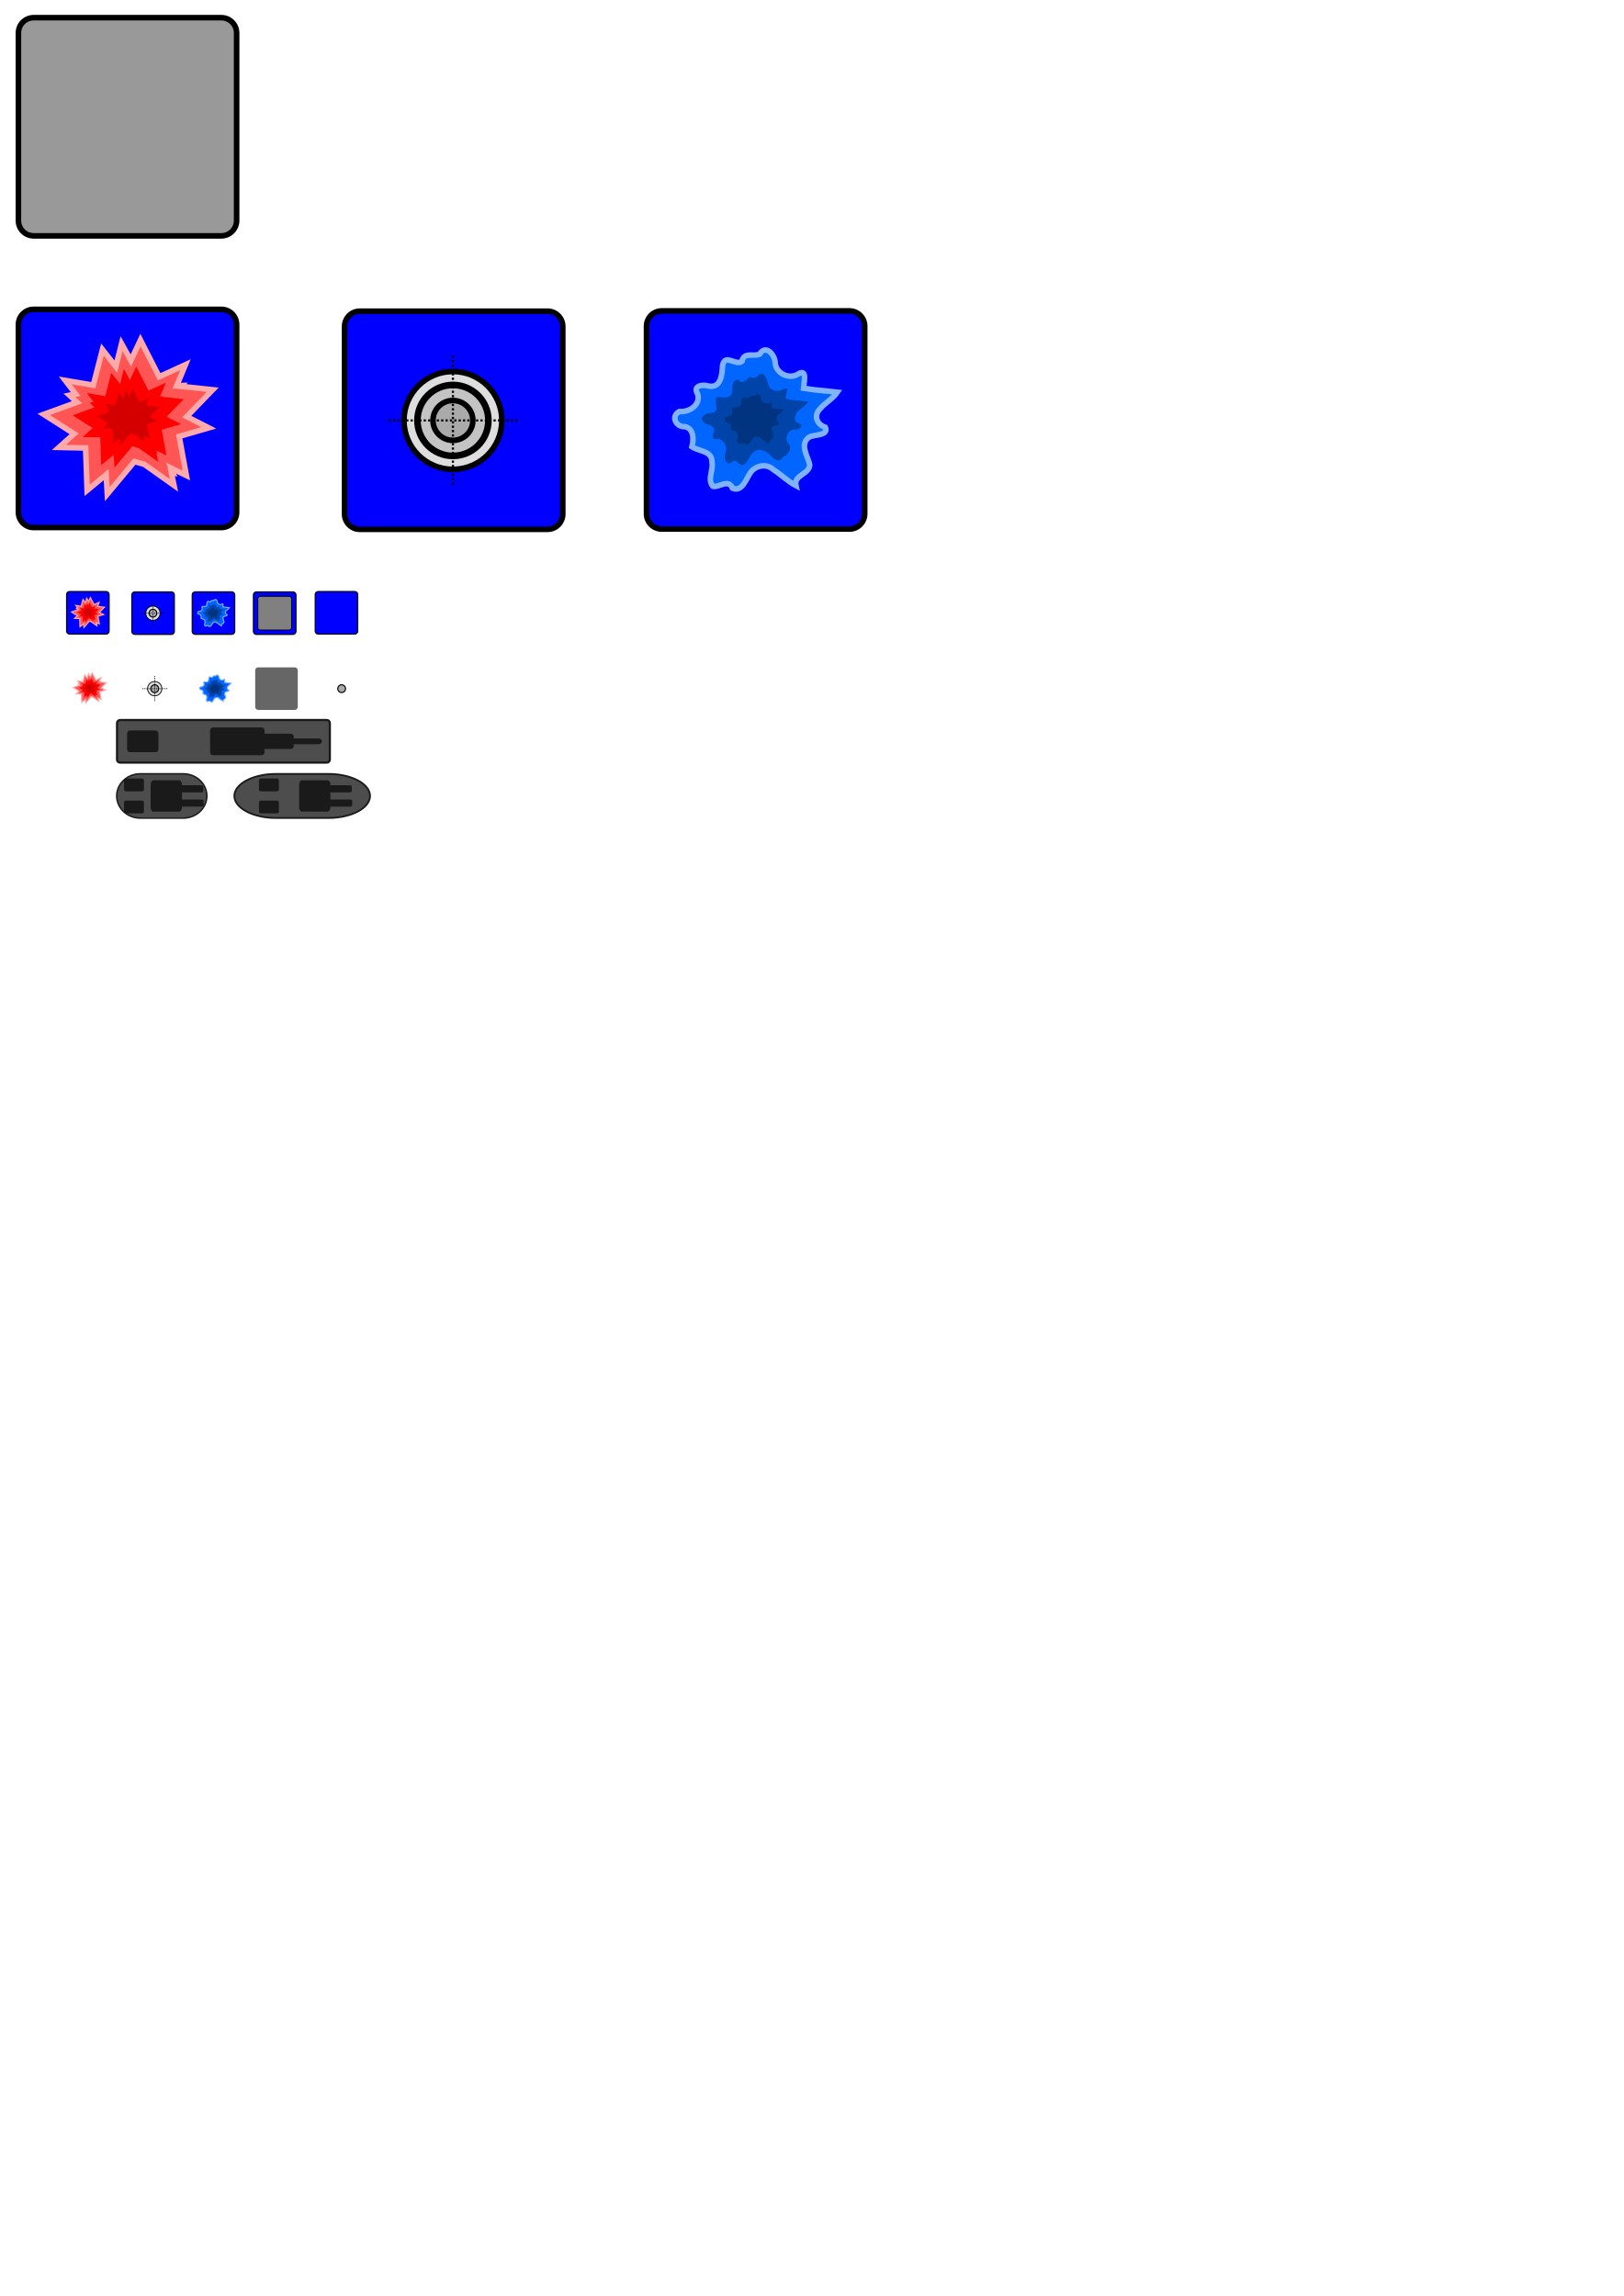
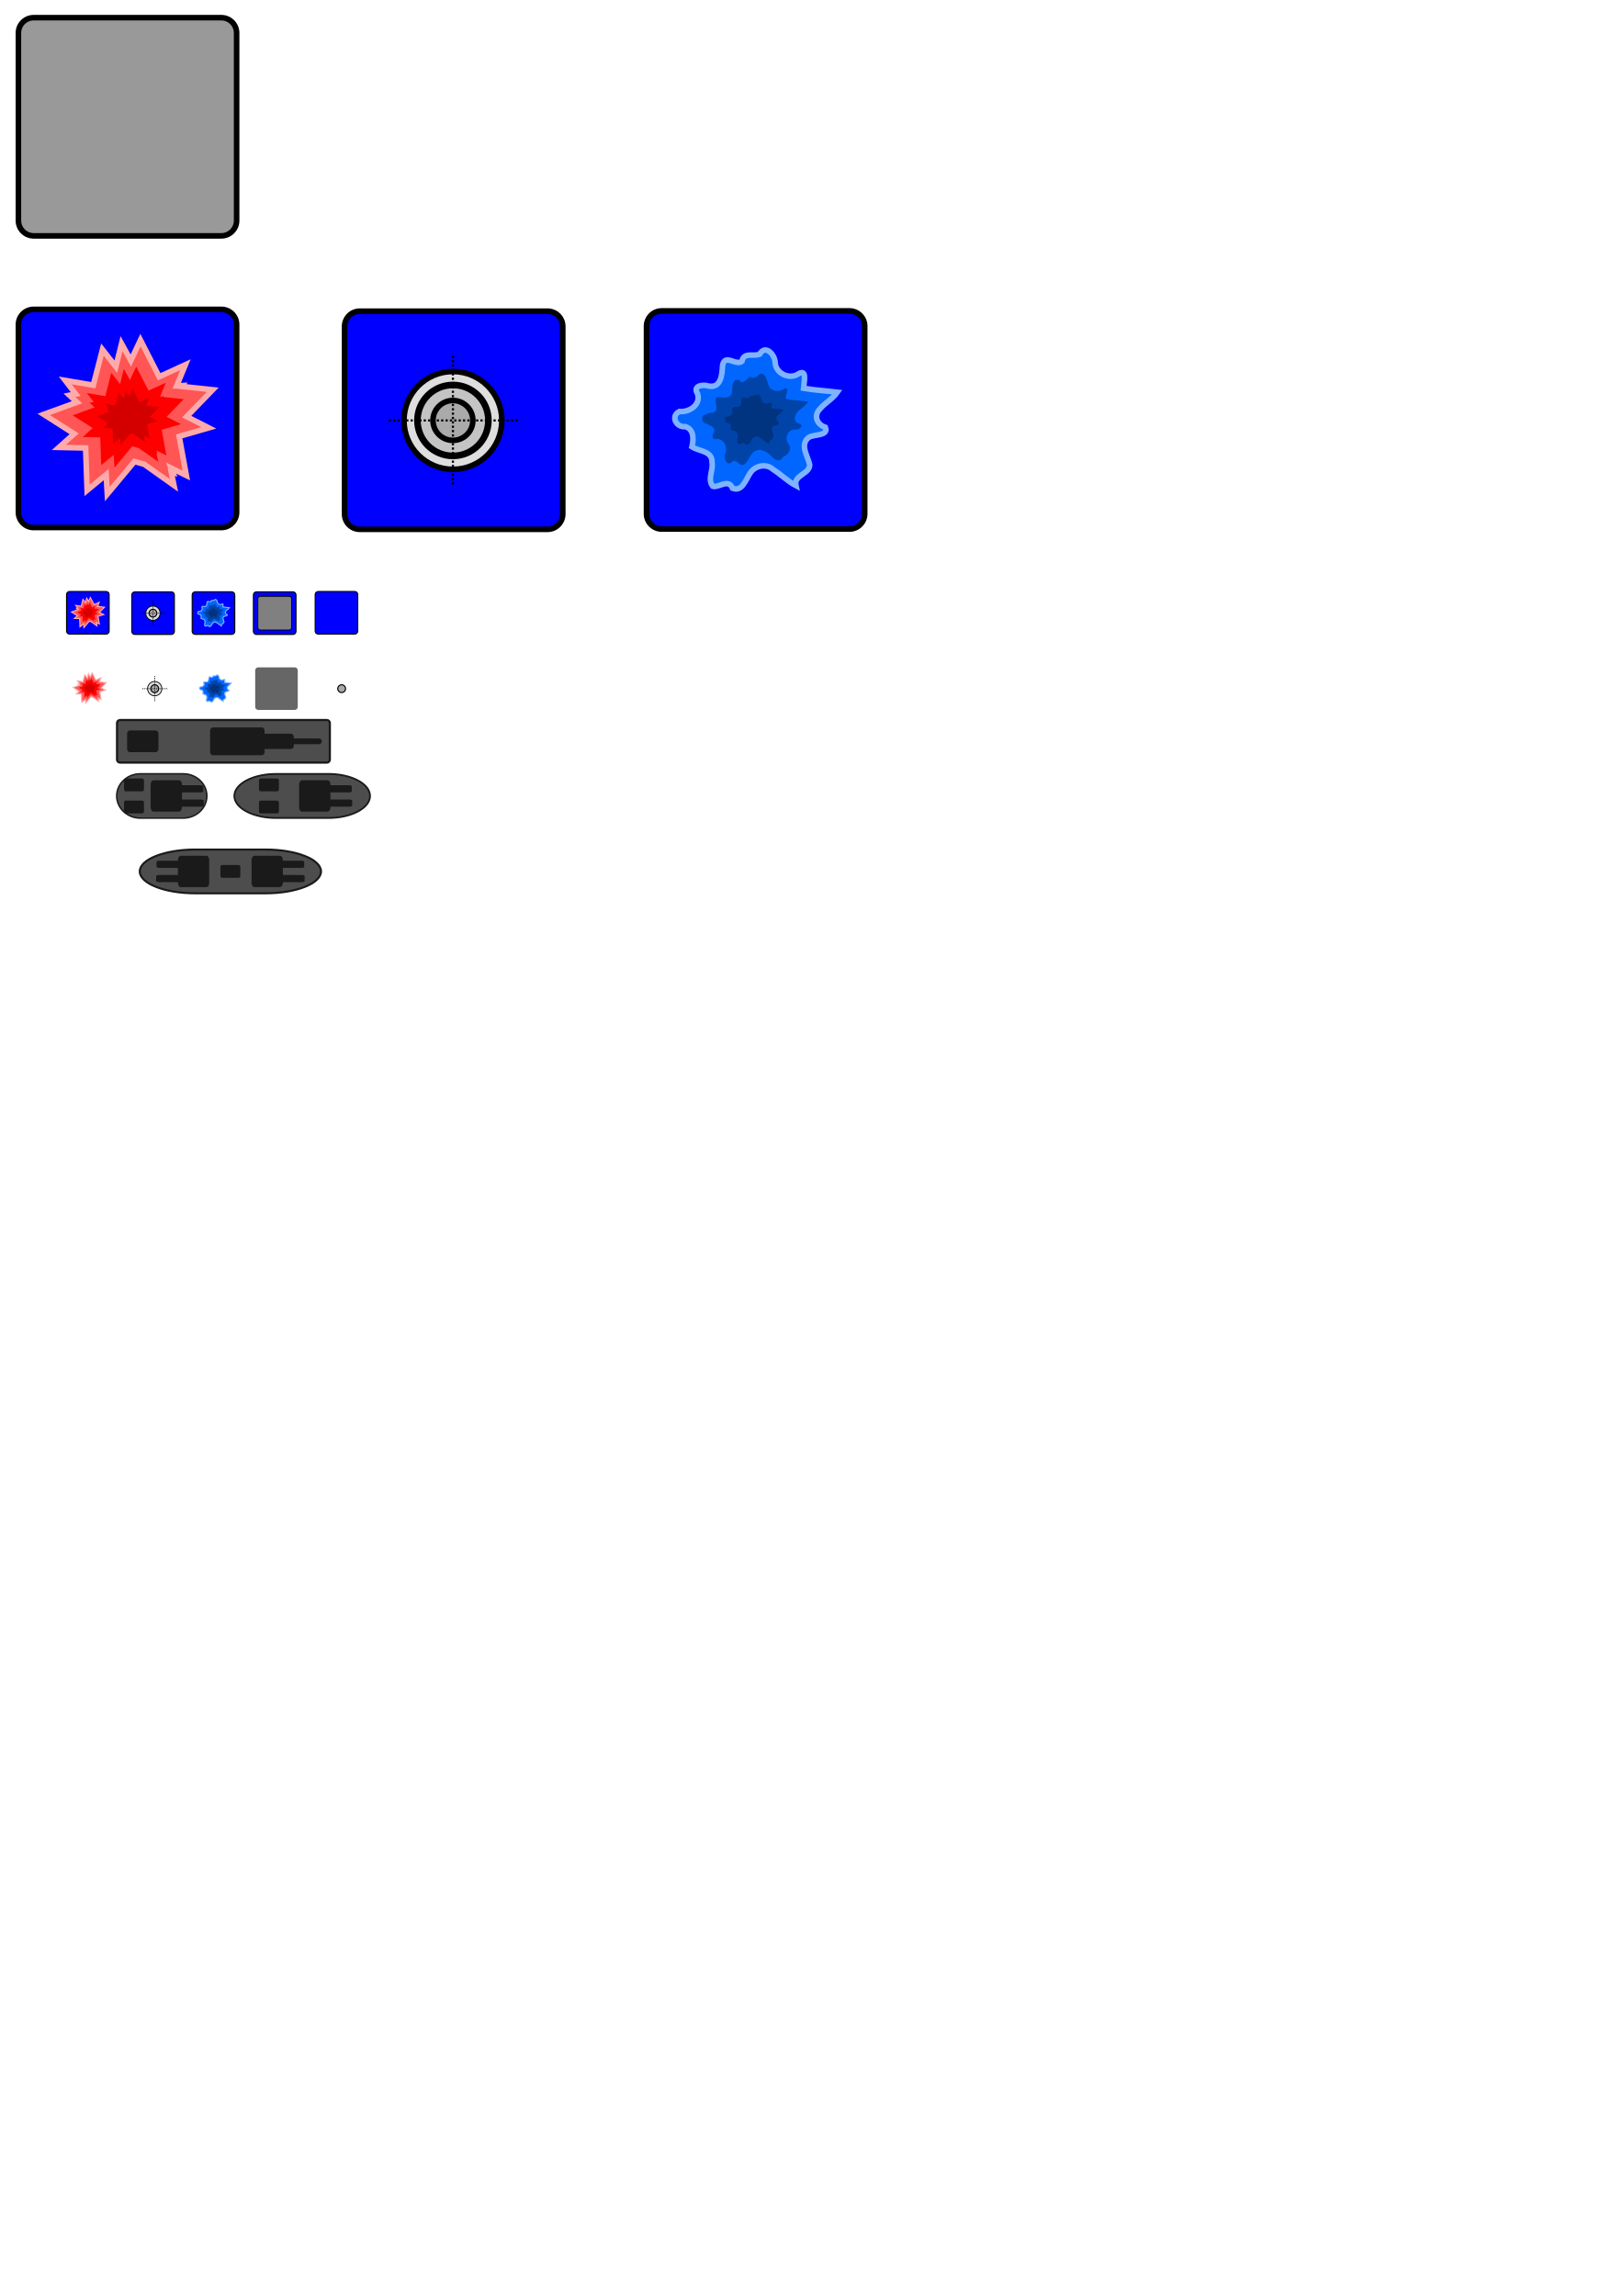
<svg xmlns="http://www.w3.org/2000/svg" width="744.094" height="1052.362" id="svg2">
  <defs id="defs4">
    </defs>
  <g id="layer1">
    <rect style="opacity:1;fill:#999999;fill-opacity:1;stroke:#000000;stroke-width:2.55;stroke-linecap:butt;stroke-miterlimit:10;stroke-dasharray:none;stroke-dashoffset:0;stroke-opacity:1" id="rect2383" width="100" height="100" x="8.436" y="8.102" rx="7" ry="7" />
    <rect ry="7" rx="7" y="141.791" x="8.436" height="100" width="100" id="rect2385" style="opacity:1;fill:#0000ff;fill-opacity:1;stroke:#000000;stroke-width:2.55;stroke-linecap:butt;stroke-miterlimit:10;stroke-dasharray:none;stroke-dashoffset:0;stroke-opacity:1" />
    <rect style="opacity:1;fill:#0000ff;fill-opacity:1;stroke:#000000;stroke-width:2.55;stroke-linecap:butt;stroke-miterlimit:10;stroke-dasharray:none;stroke-dashoffset:0;stroke-opacity:1" id="rect2387" width="100" height="100" x="157.902" y="142.621" rx="7" ry="7" />
    <path style="fill:#dedede;fill-opacity:1;stroke:#000000;stroke-width:2.55;stroke-linecap:butt;stroke-miterlimit:10;stroke-dasharray:none;stroke-dashoffset:0;stroke-opacity:1" id="path2393" d="M 302.253,300.052 A 22.42,22.42 0 1 1 257.413,300.052 A 22.42,22.42 0 1 1 302.253,300.052 z" transform="translate(-72.27311,-107.3503)" />
    <path d="M 302.253,300.052 A 22.42,22.42 0 1 1 257.413,300.052 A 22.42,22.42 0 1 1 302.253,300.052 z" id="path2395" style="fill:#c4c4c4;fill-opacity:1;stroke:#000000;stroke-width:4.173;stroke-linecap:butt;stroke-miterlimit:10;stroke-dasharray:none;stroke-dashoffset:0;stroke-opacity:1" transform="matrix(0.7252828,0,0,0.7252828,4.601773,-24.92079)" />
    <path transform="matrix(0.407808,0,0,0.407808,93.44163,70.33817)" style="fill:#aaaaaa;fill-opacity:1;stroke:#000000;stroke-width:6.253;stroke-linecap:butt;stroke-miterlimit:10;stroke-dasharray:none;stroke-dashoffset:0;stroke-opacity:1" id="path2397" d="M 302.253,300.052 A 22.42,22.42 0 1 1 257.413,300.052 A 22.42,22.42 0 1 1 302.253,300.052 z" />
    <g id="g3237" transform="translate(-47.31914,-139.6678)">
      <path id="path3225" d="M 144.802,318.3 L 130.586,316.787 L 130.844,316.385 L 128.416,316.517 L 128.283,316.519 L 132.286,306.833 L 120.251,312.332 L 111.684,295.557 L 107.277,304.897 L 103.028,297.194 L 100.388,307.717 L 94.281,299.915 L 90.065,316.212 L 77.23,314.034 L 82.006,320.291 L 79.142,320.829 L 82.604,324.038 L 67.344,329.594 L 81.295,338.493 L 74.313,344.74 L 86.561,345.006 L 87.242,364.421 L 95.975,357.213 L 96.489,366.133 L 108.928,351.212 L 113.46,352.501 L 127.048,362.135 L 125.789,356.014 L 126.5,356.222 L 125.712,354.203 L 132.713,357.613 L 129.429,339.682 L 142.973,335.77 L 132.869,330.625 L 144.802,318.3 z" style="opacity:1;fill:#ff5555;fill-opacity:1;stroke:#ffaaaa;stroke-width:2.55;stroke-linecap:butt;stroke-miterlimit:10;stroke-dasharray:none;stroke-dashoffset:0;stroke-opacity:1" />
      <path style="opacity:1;fill:#ff0000;fill-opacity:1;stroke:none;stroke-width:2.55;stroke-linecap:butt;stroke-miterlimit:10;stroke-dasharray:none;stroke-dashoffset:0;stroke-opacity:1" d="M 131.512,322.618 L 122.174,321.626 L 122.344,321.362 L 120.749,321.449 L 120.662,321.45 L 123.291,315.099 L 115.386,318.705 L 109.759,307.704 L 106.864,313.829 L 104.073,308.777 L 102.339,315.678 L 98.327,310.561 L 95.558,321.249 L 87.128,319.821 L 90.265,323.924 L 88.384,324.277 L 90.657,326.381 L 80.634,330.025 L 89.797,335.86 L 85.211,339.957 L 93.257,340.132 L 93.704,352.863 L 99.44,348.137 L 99.778,353.986 L 107.948,344.201 L 110.925,345.046 L 119.851,351.364 L 119.023,347.35 L 119.49,347.487 L 118.973,346.163 L 123.572,348.399 L 121.414,336.64 L 130.31,334.075 L 123.674,330.701 L 131.512,322.618 z" id="path3233" />
      <path id="path3235" d="M 120.32,326.254 L 115.091,325.701 L 115.186,325.554 L 114.292,325.602 L 114.243,325.603 L 115.716,322.059 L 111.289,324.071 L 108.137,317.933 L 106.516,321.35 L 104.953,318.532 L 103.982,322.382 L 101.735,319.527 L 100.184,325.491 L 95.462,324.694 L 97.219,326.983 L 96.166,327.18 L 97.439,328.354 L 91.825,330.387 L 96.958,333.643 L 94.389,335.929 L 98.895,336.027 L 99.146,343.131 L 102.358,340.493 L 102.547,343.757 L 107.123,338.297 L 108.79,338.769 L 113.789,342.294 L 113.326,340.054 L 113.588,340.131 L 113.298,339.392 L 115.873,340.64 L 114.665,334.079 L 119.647,332.647 L 115.93,330.765 L 120.32,326.254 z" style="opacity:1;fill:#d40000;fill-opacity:1;stroke:none;stroke-width:2.55;stroke-linecap:butt;stroke-miterlimit:10;stroke-dasharray:none;stroke-dashoffset:0;stroke-opacity:1" />
    </g>
    <rect style="opacity:1;fill:#0000ff;fill-opacity:1;stroke:#000000;stroke-width:2.55;stroke-linecap:butt;stroke-miterlimit:10;stroke-dasharray:none;stroke-dashoffset:0;stroke-opacity:1" id="rect3248" width="100" height="100" x="296.274" y="142.494" rx="7" ry="7" />
    <g id="g3342" transform="translate(7.113585,101.0409)">
      <path id="path3270" d="M 376.615,78.715 C 371.452,78.068 366.24,77.811 361.11,76.907 C 361.271,74.371 363.117,67.369 358.36,70.562 C 354.293,72.936 348.315,69.936 348.134,65.129 C 347.97,61.463 343.656,56.635 340.992,61.317 C 338.16,62.489 333.743,60.161 332.908,64.536 C 330.161,66.884 325.076,60.728 324.007,66.49 C 323.809,70.509 323.352,77.005 317.629,75.904 C 315.033,75.012 310.173,75.727 312.549,79.416 C 314.193,84.565 308.648,88.009 304.222,87.564 C 299.992,89.712 302.865,95.018 306.887,94.486 C 311.237,95.753 310.677,100.979 309.964,103.732 C 313.222,105.953 319.329,105.47 319.18,110.881 C 319.872,114.529 316.916,118.586 319.516,121.842 C 322.12,122.666 326.738,118.105 328.594,122.744 C 332.938,124.517 334.72,118.758 336.532,115.986 C 338.743,112.364 344,111.175 347.227,114.167 C 350.826,116.434 353.833,119.555 357.617,121.543 C 356.508,116.625 363.927,116.293 363.96,111.996 C 363.108,108.001 359.24,102.87 363.469,99.465 C 365.686,97.902 372.79,98.912 371.129,94.808 C 367.265,93.549 365.566,89.525 368.655,86.362 C 371.042,83.54 374.497,81.809 376.615,78.715 z" style="fill:#0066ff;fill-opacity:1;stroke:#80b3ff;stroke-width:2.55;stroke-linecap:butt;stroke-miterlimit:10;stroke-dasharray:none;stroke-dashoffset:0;stroke-opacity:1" />
      <path id="path3272" d="M 363.325,83.033 C 359.926,82.594 356.486,82.47 353.116,81.815 C 352.309,80.352 355.384,76.322 352.176,77.113 C 349.99,78.913 345.787,78.358 345.047,75.325 C 344.398,73.484 343.352,68.774 340.705,70.649 C 339.613,72.152 337.647,72.553 336.482,71.572 C 335.144,72.649 333.086,75.693 331.582,73.079 C 328.034,72.441 328.469,77.056 328.312,79.314 C 327.082,82.092 323.514,80.868 321.397,80.989 C 319.49,82.974 323.223,87.017 319.46,88.146 C 317.169,88.064 312.856,89.697 315.269,92.47 C 316.961,93.732 320.85,93.997 320.12,96.948 C 318.999,98.519 319.14,100.842 321.592,100.114 C 324.806,100.288 326.585,104.251 325.155,106.968 C 324.396,108.977 325.985,112.907 328.341,110.641 C 330.526,108.852 331.783,113.05 333.765,111.899 C 336.3,110.391 336.414,106.66 339.323,105.521 C 342.115,104.274 344.878,106.494 346.737,108.389 C 348.026,109.942 350.659,110.904 351.528,108.516 C 354.195,107.475 356.269,104.401 353.89,101.983 C 352.345,99.237 354.171,95.52 357.488,95.864 C 359.237,96.134 361.628,93.678 358.946,93.081 C 355.495,91.82 357.675,87.49 360.075,86.293 C 361.248,85.306 362.5,84.351 363.325,83.033 z" style="fill:#0044aa;fill-opacity:1;stroke:none;stroke-width:2.55;stroke-linecap:butt;stroke-miterlimit:10;stroke-dasharray:none;stroke-dashoffset:0;stroke-opacity:1" />
      <path id="path3274" d="M 352.134,86.67 C 350.207,86.474 348.283,86.242 346.353,86.081 C 346.563,85.157 347.05,82.654 345.345,83.728 C 343.662,84.616 341.677,83.251 341.637,81.424 C 341.417,80.101 340.047,79.104 339.021,80.237 C 337.733,80.252 336.26,80.535 335.588,81.597 C 334.432,81.106 332.451,80.719 332.656,82.665 C 332.567,83.762 332.506,85.433 331.116,85.614 C 329.915,85.163 327.614,85.704 328.553,87.409 C 328.999,89.184 327.013,89.946 325.637,89.959 C 324.063,91.019 325.65,92.964 327.118,92.88 C 328.832,93.682 326.733,96.114 328.786,96.338 C 330.733,96.4 331.367,98.39 330.879,100.013 C 330.501,101.133 330.762,103.309 332.406,102.397 C 333.42,101.643 334.287,102.356 335.12,102.79 C 336.754,102.718 337.005,100.788 337.851,99.759 C 338.912,98.731 340.841,98.834 341.792,99.962 C 343.041,100.804 344.134,101.892 345.497,102.55 C 344.685,100.898 347.295,100.395 347.35,98.903 C 347.398,97.396 345.572,95.466 347.226,94.281 C 348.11,93.88 350.832,93.817 349.504,92.351 C 348.203,91.239 348.522,89.422 350.046,88.72 C 350.796,88.097 351.558,87.466 352.134,86.67 z" style="fill:#003380;fill-opacity:1;stroke:none;stroke-width:2.55;stroke-linecap:butt;stroke-miterlimit:10;stroke-dasharray:none;stroke-dashoffset:0;stroke-opacity:1" />
    </g>
    <g id="g3351" style="stroke:#000000;stroke-width:1;stroke-miterlimit:4;stroke-dasharray:1,1;stroke-dashoffset:0">
      <path id="path3347" d="M 207.56,163.091 C 207.56,222.313 207.56,222.313 207.56,222.313" style="fill:none;fill-rule:evenodd;stroke:#000000;stroke-width:1;stroke-linecap:butt;stroke-linejoin:miter;stroke-opacity:1;stroke-miterlimit:4;stroke-dasharray:1,1;stroke-dashoffset:0" />
      <path style="fill:none;fill-rule:evenodd;stroke:#000000;stroke-width:1;stroke-linecap:butt;stroke-linejoin:miter;stroke-miterlimit:4;stroke-dasharray:1,1;stroke-opacity:1;stroke-dashoffset:0" d="M 237.171,192.702 C 177.949,192.702 177.949,192.702 177.949,192.702" id="path3349" />
    </g>
    <rect style="opacity:1;fill:#0000ff;fill-opacity:1;stroke:#000000;stroke-width:0.497;stroke-linecap:butt;stroke-miterlimit:10;stroke-dasharray:none;stroke-dashoffset:0;stroke-opacity:1" id="rect3355" width="19.503" height="19.503" x="30.512" y="271.12" rx="1.365" ry="1.365" />
    <rect ry="1.365" rx="1.365" y="271.286" x="60.405" height="19.503" width="19.503" id="rect3357" style="opacity:1;fill:#0000ff;fill-opacity:1;stroke:#000000;stroke-width:0.497;stroke-linecap:butt;stroke-miterlimit:10;stroke-dasharray:none;stroke-dashoffset:0;stroke-opacity:1" />
    <path transform="matrix(0.1463328,0,0,0.1463328,29.14071,237.1456)" d="M 302.253,300.052 A 22.42,22.42 0 1 1 257.413,300.052 A 22.42,22.42 0 1 1 302.253,300.052 z" id="path3359" style="fill:#dedede;fill-opacity:1;stroke:#000000;stroke-width:2.55;stroke-linecap:butt;stroke-miterlimit:10;stroke-dasharray:none;stroke-dashoffset:0;stroke-opacity:1" />
    <path d="M 302.253,300.052 A 22.42,22.42 0 1 1 257.413,300.052 A 22.42,22.42 0 1 1 302.253,300.052 z" id="path3363" style="fill:#aaaaaa;fill-opacity:1;stroke:#000000;stroke-width:6.253;stroke-linecap:butt;stroke-miterlimit:10;stroke-dasharray:none;stroke-dashoffset:0;stroke-opacity:1" transform="matrix(7.9533496e-2,0,0,7.9533496e-2,47.83335,257.1889)" />
    <g transform="matrix(0.1950268,0,0,0.1950268,19.63791,216.2279)" id="g3365">
      <path style="opacity:1;fill:#ff5555;fill-opacity:1;stroke:#ffaaaa;stroke-width:2.55;stroke-linecap:butt;stroke-miterlimit:10;stroke-dasharray:none;stroke-dashoffset:0;stroke-opacity:1" d="M 144.802,318.3 L 130.586,316.787 L 130.844,316.385 L 128.416,316.517 L 128.283,316.519 L 132.286,306.833 L 120.251,312.332 L 111.684,295.557 L 107.277,304.897 L 103.028,297.194 L 100.388,307.717 L 94.281,299.915 L 90.065,316.212 L 77.23,314.034 L 82.006,320.291 L 79.142,320.829 L 82.604,324.038 L 67.344,329.594 L 81.295,338.493 L 74.313,344.74 L 86.561,345.006 L 87.242,364.421 L 95.975,357.213 L 96.489,366.133 L 108.928,351.212 L 113.46,352.501 L 127.048,362.135 L 125.789,356.014 L 126.5,356.222 L 125.712,354.203 L 132.713,357.613 L 129.429,339.682 L 142.973,335.77 L 132.869,330.625 L 144.802,318.3 z" id="path3367" />
      <path id="path3369" d="M 131.512,322.618 L 122.174,321.626 L 122.344,321.362 L 120.749,321.449 L 120.662,321.45 L 123.291,315.099 L 115.386,318.705 L 109.759,307.704 L 106.864,313.829 L 104.073,308.777 L 102.339,315.678 L 98.327,310.561 L 95.558,321.249 L 87.128,319.821 L 90.265,323.924 L 88.384,324.277 L 90.657,326.381 L 80.634,330.025 L 89.797,335.86 L 85.211,339.957 L 93.257,340.132 L 93.704,352.863 L 99.44,348.137 L 99.778,353.986 L 107.948,344.201 L 110.925,345.046 L 119.851,351.364 L 119.023,347.35 L 119.49,347.487 L 118.973,346.163 L 123.572,348.399 L 121.414,336.64 L 130.31,334.075 L 123.674,330.701 L 131.512,322.618 z" style="opacity:1;fill:#ff0000;fill-opacity:1;stroke:none;stroke-width:2.55;stroke-linecap:butt;stroke-miterlimit:10;stroke-dasharray:none;stroke-dashoffset:0;stroke-opacity:1" />
      <path style="opacity:1;fill:#d40000;fill-opacity:1;stroke:none;stroke-width:2.55;stroke-linecap:butt;stroke-miterlimit:10;stroke-dasharray:none;stroke-dashoffset:0;stroke-opacity:1" d="M 120.32,326.254 L 115.091,325.701 L 115.186,325.554 L 114.292,325.602 L 114.243,325.603 L 115.716,322.059 L 111.289,324.071 L 108.137,317.933 L 106.516,321.35 L 104.953,318.532 L 103.982,322.382 L 101.735,319.527 L 100.184,325.491 L 95.462,324.694 L 97.219,326.983 L 96.166,327.18 L 97.439,328.354 L 91.825,330.387 L 96.958,333.643 L 94.389,335.929 L 98.895,336.027 L 99.146,343.131 L 102.358,340.493 L 102.547,343.757 L 107.123,338.297 L 108.79,338.769 L 113.789,342.294 L 113.326,340.054 L 113.588,340.131 L 113.298,339.392 L 115.873,340.64 L 114.665,334.079 L 119.647,332.647 L 115.93,330.765 L 120.32,326.254 z" id="path3371" />
    </g>
    <rect ry="1.365" rx="1.365" y="271.26" x="88.079" height="19.503" width="19.503" id="rect3373" style="opacity:1;fill:#0000ff;fill-opacity:1;stroke:#000000;stroke-width:0.497;stroke-linecap:butt;stroke-miterlimit:10;stroke-dasharray:none;stroke-dashoffset:0;stroke-opacity:1" />
    <g transform="matrix(0.1950268,0,0,0.1950268,31.68522,263.1761)" id="g3375">
      <path style="fill:#0066ff;fill-opacity:1;stroke:#80b3ff;stroke-width:2.55;stroke-linecap:butt;stroke-miterlimit:10;stroke-dasharray:none;stroke-dashoffset:0;stroke-opacity:1" d="M 376.615,78.715 C 371.452,78.068 366.24,77.811 361.11,76.907 C 361.271,74.371 363.117,67.369 358.36,70.562 C 354.293,72.936 348.315,69.936 348.134,65.129 C 347.97,61.463 343.656,56.635 340.992,61.317 C 338.16,62.489 333.743,60.161 332.908,64.536 C 330.161,66.884 325.076,60.728 324.007,66.49 C 323.809,70.509 323.352,77.005 317.629,75.904 C 315.033,75.012 310.173,75.727 312.549,79.416 C 314.193,84.565 308.648,88.009 304.222,87.564 C 299.992,89.712 302.865,95.018 306.887,94.486 C 311.237,95.753 310.677,100.979 309.964,103.732 C 313.222,105.953 319.329,105.47 319.18,110.881 C 319.872,114.529 316.916,118.586 319.516,121.842 C 322.12,122.666 326.738,118.105 328.594,122.744 C 332.938,124.517 334.72,118.758 336.532,115.986 C 338.743,112.364 344,111.175 347.227,114.167 C 350.826,116.434 353.833,119.555 357.617,121.543 C 356.508,116.625 363.927,116.293 363.96,111.996 C 363.108,108.001 359.24,102.87 363.469,99.465 C 365.686,97.902 372.79,98.912 371.129,94.808 C 367.265,93.549 365.566,89.525 368.655,86.362 C 371.042,83.54 374.497,81.809 376.615,78.715 z" id="path3377" />
      <path style="fill:#0044aa;fill-opacity:1;stroke:none;stroke-width:2.55;stroke-linecap:butt;stroke-miterlimit:10;stroke-dasharray:none;stroke-dashoffset:0;stroke-opacity:1" d="M 363.325,83.033 C 359.926,82.594 356.486,82.47 353.116,81.815 C 352.309,80.352 355.384,76.322 352.176,77.113 C 349.99,78.913 345.787,78.358 345.047,75.325 C 344.398,73.484 343.352,68.774 340.705,70.649 C 339.613,72.152 337.647,72.553 336.482,71.572 C 335.144,72.649 333.086,75.693 331.582,73.079 C 328.034,72.441 328.469,77.056 328.312,79.314 C 327.082,82.092 323.514,80.868 321.397,80.989 C 319.49,82.974 323.223,87.017 319.46,88.146 C 317.169,88.064 312.856,89.697 315.269,92.47 C 316.961,93.732 320.85,93.997 320.12,96.948 C 318.999,98.519 319.14,100.842 321.592,100.114 C 324.806,100.288 326.585,104.251 325.155,106.968 C 324.396,108.977 325.985,112.907 328.341,110.641 C 330.526,108.852 331.783,113.05 333.765,111.899 C 336.3,110.391 336.414,106.66 339.323,105.521 C 342.115,104.274 344.878,106.494 346.737,108.389 C 348.026,109.942 350.659,110.904 351.528,108.516 C 354.195,107.475 356.269,104.401 353.89,101.983 C 352.345,99.237 354.171,95.52 357.488,95.864 C 359.237,96.134 361.628,93.678 358.946,93.081 C 355.495,91.82 357.675,87.49 360.075,86.293 C 361.248,85.306 362.5,84.351 363.325,83.033 z" id="path3379" />
      <path style="fill:#003380;fill-opacity:1;stroke:none;stroke-width:2.55;stroke-linecap:butt;stroke-miterlimit:10;stroke-dasharray:none;stroke-dashoffset:0;stroke-opacity:1" d="M 352.134,86.67 C 350.207,86.474 348.283,86.242 346.353,86.081 C 346.563,85.157 347.05,82.654 345.345,83.728 C 343.662,84.616 341.677,83.251 341.637,81.424 C 341.417,80.101 340.047,79.104 339.021,80.237 C 337.733,80.252 336.26,80.535 335.588,81.597 C 334.432,81.106 332.451,80.719 332.656,82.665 C 332.567,83.762 332.506,85.433 331.116,85.614 C 329.915,85.163 327.614,85.704 328.553,87.409 C 328.999,89.184 327.013,89.946 325.637,89.959 C 324.063,91.019 325.65,92.964 327.118,92.88 C 328.832,93.682 326.733,96.114 328.786,96.338 C 330.733,96.4 331.367,98.39 330.879,100.013 C 330.501,101.133 330.762,103.309 332.406,102.397 C 333.42,101.643 334.287,102.356 335.12,102.79 C 336.754,102.718 337.005,100.788 337.851,99.759 C 338.912,98.731 340.841,98.834 341.792,99.962 C 343.041,100.804 344.134,101.892 345.497,102.55 C 344.685,100.898 347.295,100.395 347.35,98.903 C 347.398,97.396 345.572,95.466 347.226,94.281 C 348.11,93.88 350.832,93.817 349.504,92.351 C 348.203,91.239 348.522,89.422 350.046,88.72 C 350.796,88.097 351.558,87.466 352.134,86.67 z" id="path3381" />
    </g>
    <g style="stroke:#000000;stroke-width:2.025;stroke-miterlimit:4;stroke-dasharray:2.025, 2.025;stroke-dashoffset:0" id="g3383" transform="matrix(0.1950268,0,0,0.1950268,29.60973,243.471)">
      <path style="fill:none;fill-rule:evenodd;stroke:#000000;stroke-width:2.025;stroke-linecap:butt;stroke-linejoin:miter;stroke-miterlimit:4;stroke-dasharray:2.025, 2.025;stroke-dashoffset:0;stroke-opacity:1" d="M 207.56,163.091 C 207.56,222.313 207.56,222.313 207.56,222.313" id="path3385" />
      <path id="path3387" d="M 237.171,192.702 C 177.949,192.702 177.949,192.702 177.949,192.702" style="fill:none;fill-rule:evenodd;stroke:#000000;stroke-width:2.025;stroke-linecap:butt;stroke-linejoin:miter;stroke-miterlimit:4;stroke-dasharray:2.025, 2.025;stroke-dashoffset:0;stroke-opacity:1" />
    </g>
    <rect style="opacity:1;fill:#0000ff;fill-opacity:1;stroke:#000000;stroke-width:0.497;stroke-linecap:butt;stroke-miterlimit:10;stroke-dasharray:none;stroke-dashoffset:0;stroke-opacity:1" id="rect3389" width="19.503" height="19.503" x="116.133" y="271.286" rx="1.365" ry="1.365" />
    <rect ry="1.082" rx="1.082" y="273.311" x="118.158" height="15.452" width="15.452" id="rect3401" style="opacity:1;fill:#808080;fill-opacity:1;stroke:#000000;stroke-width:0.394;stroke-linecap:butt;stroke-miterlimit:10;stroke-dasharray:none;stroke-dashoffset:0;stroke-opacity:1" />
    <rect style="opacity:1;fill:#0000ff;fill-opacity:1;stroke:#000000;stroke-width:0.497;stroke-linecap:butt;stroke-miterlimit:10;stroke-dasharray:none;stroke-dashoffset:0;stroke-opacity:1" id="rect3403" width="19.503" height="19.503" x="144.438" y="271.123" rx="1.365" ry="1.365" />
    <rect ry="1.365" rx="1.365" y="305.712" x="31.328" height="19.503" width="19.503" id="rect2426" style="opacity:1;fill:none;fill-opacity:1;stroke:none;stroke-width:0.497;stroke-linecap:butt;stroke-miterlimit:10;stroke-dasharray:none;stroke-dashoffset:0;stroke-opacity:1" />
    <rect style="opacity:1;fill:none;fill-opacity:1;stroke:none;stroke-width:0.497;stroke-linecap:butt;stroke-miterlimit:10;stroke-dasharray:none;stroke-dashoffset:0;stroke-opacity:1" id="rect2428" width="19.503" height="19.503" x="61.221" y="305.878" rx="1.365" ry="1.365" />
    <path style="fill:#dedede;fill-opacity:1;stroke:#000000;stroke-width:2.55;stroke-linecap:butt;stroke-miterlimit:10;stroke-dasharray:none;stroke-dashoffset:0;stroke-opacity:1" id="path2430" d="M 302.253,300.052 A 22.42,22.42 0 1 1 257.413,300.052 A 22.42,22.42 0 1 1 302.253,300.052 z" transform="matrix(0.1463328,0,0,0.1463328,29.95657,271.7379)" />
    <path transform="matrix(7.9533496e-2,0,0,7.9533496e-2,48.64921,291.7812)" style="fill:#aaaaaa;fill-opacity:1;stroke:#000000;stroke-width:6.253;stroke-linecap:butt;stroke-miterlimit:10;stroke-dasharray:none;stroke-dashoffset:0;stroke-opacity:1" id="path2432" d="M 302.253,300.052 A 22.42,22.42 0 1 1 257.413,300.052 A 22.42,22.42 0 1 1 302.253,300.052 z" />
    <g id="g2434" transform="matrix(0.1950268,0,0,0.1950268,20.45376,250.8203)">
      <path id="path2436" d="M 144.802,318.3 L 130.586,316.787 L 130.844,316.385 L 128.416,316.517 L 128.283,316.519 L 132.286,306.833 L 120.251,312.332 L 111.684,295.557 L 107.277,304.897 L 103.028,297.194 L 100.388,307.717 L 94.281,299.915 L 90.065,316.212 L 77.23,314.034 L 82.006,320.291 L 79.142,320.829 L 82.604,324.038 L 67.344,329.594 L 81.295,338.493 L 74.313,344.74 L 86.561,345.006 L 87.242,364.421 L 95.975,357.213 L 96.489,366.133 L 108.928,351.212 L 113.46,352.501 L 127.048,362.135 L 125.789,356.014 L 126.5,356.222 L 125.712,354.203 L 132.713,357.613 L 129.429,339.682 L 142.973,335.77 L 132.869,330.625 L 144.802,318.3 z" style="opacity:1;fill:#ff5555;fill-opacity:1;stroke:#ffaaaa;stroke-width:2.55;stroke-linecap:butt;stroke-miterlimit:10;stroke-dasharray:none;stroke-dashoffset:0;stroke-opacity:1" />
      <path style="opacity:1;fill:#ff0000;fill-opacity:1;stroke:none;stroke-width:2.55;stroke-linecap:butt;stroke-miterlimit:10;stroke-dasharray:none;stroke-dashoffset:0;stroke-opacity:1" d="M 131.512,322.618 L 122.174,321.626 L 122.344,321.362 L 120.749,321.449 L 120.662,321.45 L 123.291,315.099 L 115.386,318.705 L 109.759,307.704 L 106.864,313.829 L 104.073,308.777 L 102.339,315.678 L 98.327,310.561 L 95.558,321.249 L 87.128,319.821 L 90.265,323.924 L 88.384,324.277 L 90.657,326.381 L 80.634,330.025 L 89.797,335.86 L 85.211,339.957 L 93.257,340.132 L 93.704,352.863 L 99.44,348.137 L 99.778,353.986 L 107.948,344.201 L 110.925,345.046 L 119.851,351.364 L 119.023,347.35 L 119.49,347.487 L 118.973,346.163 L 123.572,348.399 L 121.414,336.64 L 130.31,334.075 L 123.674,330.701 L 131.512,322.618 z" id="path2438" />
      <path id="path2440" d="M 120.32,326.254 L 115.091,325.701 L 115.186,325.554 L 114.292,325.602 L 114.243,325.603 L 115.716,322.059 L 111.289,324.071 L 108.137,317.933 L 106.516,321.35 L 104.953,318.532 L 103.982,322.382 L 101.735,319.527 L 100.184,325.491 L 95.462,324.694 L 97.219,326.983 L 96.166,327.18 L 97.439,328.354 L 91.825,330.387 L 96.958,333.643 L 94.389,335.929 L 98.895,336.027 L 99.146,343.131 L 102.358,340.493 L 102.547,343.757 L 107.123,338.297 L 108.79,338.769 L 113.789,342.294 L 113.326,340.054 L 113.588,340.131 L 113.298,339.392 L 115.873,340.64 L 114.665,334.079 L 119.647,332.647 L 115.93,330.765 L 120.32,326.254 z" style="opacity:1;fill:#d40000;fill-opacity:1;stroke:none;stroke-width:2.55;stroke-linecap:butt;stroke-miterlimit:10;stroke-dasharray:none;stroke-dashoffset:0;stroke-opacity:1" />
    </g>
    <rect style="opacity:1;fill:none;fill-opacity:1;stroke:none;stroke-width:0.497;stroke-linecap:butt;stroke-miterlimit:10;stroke-dasharray:none;stroke-dashoffset:0;stroke-opacity:1" id="rect2442" width="19.503" height="19.503" x="88.895" y="305.853" rx="1.365" ry="1.365" />
    <g id="g2444" transform="matrix(0.1950268,0,0,0.1950268,32.50108,297.7684)">
      <path id="path2446" d="M 376.615,78.715 C 371.452,78.068 366.24,77.811 361.11,76.907 C 361.271,74.371 363.117,67.369 358.36,70.562 C 354.293,72.936 348.315,69.936 348.134,65.129 C 347.97,61.463 343.656,56.635 340.992,61.317 C 338.16,62.489 333.743,60.161 332.908,64.536 C 330.161,66.884 325.076,60.728 324.007,66.49 C 323.809,70.509 323.352,77.005 317.629,75.904 C 315.033,75.012 310.173,75.727 312.549,79.416 C 314.193,84.565 308.648,88.009 304.222,87.564 C 299.992,89.712 302.865,95.018 306.887,94.486 C 311.237,95.753 310.677,100.979 309.964,103.732 C 313.222,105.953 319.329,105.47 319.18,110.881 C 319.872,114.529 316.916,118.586 319.516,121.842 C 322.12,122.666 326.738,118.105 328.594,122.744 C 332.938,124.517 334.72,118.758 336.532,115.986 C 338.743,112.364 344,111.175 347.227,114.167 C 350.826,116.434 353.833,119.555 357.617,121.543 C 356.508,116.625 363.927,116.293 363.96,111.996 C 363.108,108.001 359.24,102.87 363.469,99.465 C 365.686,97.902 372.79,98.912 371.129,94.808 C 367.265,93.549 365.566,89.525 368.655,86.362 C 371.042,83.54 374.497,81.809 376.615,78.715 z" style="fill:#0066ff;fill-opacity:1;stroke:#80b3ff;stroke-width:2.55;stroke-linecap:butt;stroke-miterlimit:10;stroke-dasharray:none;stroke-dashoffset:0;stroke-opacity:1" />
      <path id="path2448" d="M 363.325,83.033 C 359.926,82.594 356.486,82.47 353.116,81.815 C 352.309,80.352 355.384,76.322 352.176,77.113 C 349.99,78.913 345.787,78.358 345.047,75.325 C 344.398,73.484 343.352,68.774 340.705,70.649 C 339.613,72.152 337.647,72.553 336.482,71.572 C 335.144,72.649 333.086,75.693 331.582,73.079 C 328.034,72.441 328.469,77.056 328.312,79.314 C 327.082,82.092 323.514,80.868 321.397,80.989 C 319.49,82.974 323.223,87.017 319.46,88.146 C 317.169,88.064 312.856,89.697 315.269,92.47 C 316.961,93.732 320.85,93.997 320.12,96.948 C 318.999,98.519 319.14,100.842 321.592,100.114 C 324.806,100.288 326.585,104.251 325.155,106.968 C 324.396,108.977 325.985,112.907 328.341,110.641 C 330.526,108.852 331.783,113.05 333.765,111.899 C 336.3,110.391 336.414,106.66 339.323,105.521 C 342.115,104.274 344.878,106.494 346.737,108.389 C 348.026,109.942 350.659,110.904 351.528,108.516 C 354.195,107.475 356.269,104.401 353.89,101.983 C 352.345,99.237 354.171,95.52 357.488,95.864 C 359.237,96.134 361.628,93.678 358.946,93.081 C 355.495,91.82 357.675,87.49 360.075,86.293 C 361.248,85.306 362.5,84.351 363.325,83.033 z" style="fill:#0044aa;fill-opacity:1;stroke:none;stroke-width:2.55;stroke-linecap:butt;stroke-miterlimit:10;stroke-dasharray:none;stroke-dashoffset:0;stroke-opacity:1" />
      <path id="path2450" d="M 352.134,86.67 C 350.207,86.474 348.283,86.242 346.353,86.081 C 346.563,85.157 347.05,82.654 345.345,83.728 C 343.662,84.616 341.677,83.251 341.637,81.424 C 341.417,80.101 340.047,79.104 339.021,80.237 C 337.733,80.252 336.26,80.535 335.588,81.597 C 334.432,81.106 332.451,80.719 332.656,82.665 C 332.567,83.762 332.506,85.433 331.116,85.614 C 329.915,85.163 327.614,85.704 328.553,87.409 C 328.999,89.184 327.013,89.946 325.637,89.959 C 324.063,91.019 325.65,92.964 327.118,92.88 C 328.832,93.682 326.733,96.114 328.786,96.338 C 330.733,96.4 331.367,98.39 330.879,100.013 C 330.501,101.133 330.762,103.309 332.406,102.397 C 333.42,101.643 334.287,102.356 335.12,102.79 C 336.754,102.718 337.005,100.788 337.851,99.759 C 338.912,98.731 340.841,98.834 341.792,99.962 C 343.041,100.804 344.134,101.892 345.497,102.55 C 344.685,100.898 347.295,100.395 347.35,98.903 C 347.398,97.396 345.572,95.466 347.226,94.281 C 348.11,93.88 350.832,93.817 349.504,92.351 C 348.203,91.239 348.522,89.422 350.046,88.72 C 350.796,88.097 351.558,87.466 352.134,86.67 z" style="fill:#003380;fill-opacity:1;stroke:none;stroke-width:2.55;stroke-linecap:butt;stroke-miterlimit:10;stroke-dasharray:none;stroke-dashoffset:0;stroke-opacity:1" />
    </g>
    <g transform="matrix(0.1950268,0,0,0.1950268,30.42559,278.0634)" id="g2452" style="stroke:#000000;stroke-width:2.025;stroke-miterlimit:4;stroke-dasharray:2.025, 2.025;stroke-dashoffset:0">
      <path id="path2454" d="M 207.56,163.091 C 207.56,222.313 207.56,222.313 207.56,222.313" style="fill:none;fill-rule:evenodd;stroke:#000000;stroke-width:2.025;stroke-linecap:butt;stroke-linejoin:miter;stroke-miterlimit:4;stroke-dasharray:2.025, 2.025;stroke-dashoffset:0;stroke-opacity:1" />
      <path style="fill:none;fill-rule:evenodd;stroke:#000000;stroke-width:2.025;stroke-linecap:butt;stroke-linejoin:miter;stroke-miterlimit:4;stroke-dasharray:2.025, 2.025;stroke-dashoffset:0;stroke-opacity:1" d="M 237.171,192.702 C 177.949,192.702 177.949,192.702 177.949,192.702" id="path2456" />
    </g>
    <rect ry="1.365" rx="1.365" y="305.878" x="116.949" height="19.503" width="19.503" id="rect2458" style="opacity:1;fill:#666666;fill-opacity:1;stroke:none;stroke-width:0.497;stroke-linecap:butt;stroke-miterlimit:10;stroke-dasharray:none;stroke-dashoffset:0;stroke-opacity:1" />
    <rect ry="1.365" rx="1.365" y="305.715" x="145.254" height="19.503" width="19.503" id="rect2462" style="opacity:1;fill:none;fill-opacity:1;stroke:none;stroke-width:0.497;stroke-linecap:butt;stroke-miterlimit:10;stroke-dasharray:none;stroke-dashoffset:0;stroke-opacity:1" />
    <rect ry="1.365" rx="1.365" y="305.878" x="146.886" height="19.503" width="19.503" id="rect3282" style="opacity:1;fill:none;fill-opacity:1;stroke:none;stroke-width:0.497;stroke-linecap:butt;stroke-miterlimit:10;stroke-dasharray:none;stroke-dashoffset:0;stroke-opacity:1" />
    <path d="M 302.253,300.052 A 22.42,22.42 0 1 1 257.413,300.052 A 22.42,22.42 0 1 1 302.253,300.052 z" id="path3286" style="fill:#aaaaaa;fill-opacity:1;stroke:#000000;stroke-width:6.253;stroke-linecap:butt;stroke-miterlimit:10;stroke-dasharray:none;stroke-dashoffset:0;stroke-opacity:1" transform="matrix(7.9533496e-2,0,0,7.9533496e-2,134.3142,291.7812)" />
    <rect style="opacity:1;fill:#4d4d4d;fill-opacity:1;stroke:#1a1a1a;stroke-width:1;stroke-linecap:butt;stroke-miterlimit:10;stroke-dasharray:none;stroke-dashoffset:0;stroke-opacity:1" id="rect3294" width="97.513" height="19.503" x="53.639" y="330.028" rx="1.365" ry="1.365" />
    <path style="opacity:1;fill:#1a1a1a;fill-opacity:1;stroke:none;stroke-width:0.395;stroke-linecap:butt;stroke-miterlimit:4;stroke-dasharray:0.395, 0.395;stroke-dashoffset:0;stroke-opacity:1" d="M 97.625 333.406 C 96.869 333.406 96.281 334.025 96.281 334.781 L 96.281 344.781 C 96.281 345.538 96.869 346.156 97.625 346.156 L 119.875 346.156 C 120.631 346.156 121.25 345.538 121.25 344.781 L 121.25 343.281 L 133.25 343.281 C 134.006 343.281 134.625 342.694 134.625 341.938 L 134.625 341.094 L 146.156 341.094 C 146.912 341.094 147.5 340.504 147.5 339.781 C 147.5 339.058 146.912 338.469 146.156 338.469 L 134.625 338.469 L 134.625 337.625 C 134.625 336.869 134.006 336.281 133.25 336.281 L 121.25 336.281 L 121.25 334.781 C 121.25 334.025 120.631 333.406 119.875 333.406 L 97.625 333.406 z " id="rect3296" />
    <rect style="opacity:1;fill:#1a1a1a;fill-opacity:1;stroke:none;stroke-width:0.395;stroke-linecap:butt;stroke-miterlimit:4;stroke-dasharray:0.395, 0.395;stroke-dashoffset:0;stroke-opacity:1" id="rect3302" width="14.359" height="9.953" x="58.252" y="334.802" rx="1.365" ry="1.365" />
    <rect ry="10.168" rx="10.858" y="354.654" x="53.471" height="20.335" width="41.335" id="rect3305" style="opacity:1;fill:#4d4d4d;fill-opacity:1;stroke:#1a1a1a;stroke-width:0.665;stroke-linecap:butt;stroke-miterlimit:10;stroke-dasharray:none;stroke-dashoffset:0;stroke-opacity:1" />
    <path style="opacity:1;fill:#1a1a1a;fill-opacity:1;stroke:none;stroke-width:0.395;stroke-linecap:butt;stroke-miterlimit:4;stroke-dasharray:0.395, 0.395;stroke-dashoffset:0;stroke-opacity:1" d="M 70.384,357.634 C 69.628,357.634 69.041,358.512 69.041,359.603 L 69.041,370.041 C 69.041,371.132 69.628,372.009 70.384,372.009 L 82.009,372.009 C 82.766,372.009 83.384,371.132 83.384,370.041 L 83.384,369.728 L 91.978,369.728 C 92.734,369.728 93.353,369.507 93.353,369.259 L 93.353,366.916 C 93.353,366.668 92.734,366.447 91.978,366.447 L 83.384,366.447 L 83.384,363.197 L 91.822,363.197 C 92.578,363.197 93.166,362.976 93.166,362.728 L 93.166,360.384 C 93.166,360.136 92.578,359.916 91.822,359.916 L 83.384,359.916 L 83.384,359.603 C 83.384,358.512 82.766,357.634 82.009,357.634 L 70.384,357.634 z" id="rect3311" />
    <rect ry="0.806" rx="0.869" y="356.827" x="56.826" height="5.874" width="9.138" id="rect3324" style="fill:#1a1a1a;fill-opacity:1;stroke:none;stroke-width:0.395;stroke-linecap:butt;stroke-miterlimit:4;stroke-dasharray:0.395, 0.395;stroke-dashoffset:0;stroke-opacity:1" />
    <rect style="fill:#1a1a1a;fill-opacity:1;stroke:none;stroke-width:0.395;stroke-linecap:butt;stroke-miterlimit:4;stroke-dasharray:0.395, 0.395;stroke-dashoffset:0;stroke-opacity:1" id="rect3326" width="9.138" height="5.874" x="56.826" y="366.943" rx="0.869" ry="0.806" />
    <rect style="opacity:1;fill:#4d4d4d;fill-opacity:1;stroke:#1a1a1a;stroke-width:0.812;stroke-linecap:butt;stroke-miterlimit:10;stroke-dasharray:none;stroke-dashoffset:0;stroke-opacity:1" id="rect3334" width="62.188" height="20.188" x="107.391" y="354.728" rx="19.068" ry="10.094" />
    <path id="path3336" d="M 138.427,357.634 C 137.671,357.634 137.083,358.512 137.083,359.603 L 137.083,370.041 C 137.083,371.132 137.671,372.009 138.427,372.009 L 150.052,372.009 C 150.808,372.009 151.427,371.132 151.427,370.041 L 151.427,369.728 L 160.021,369.728 C 160.777,369.728 161.396,369.507 161.396,369.259 L 161.396,366.916 C 161.396,366.668 160.777,366.447 160.021,366.447 L 151.427,366.447 L 151.427,363.197 L 159.864,363.197 C 160.621,363.197 161.208,362.976 161.208,362.728 L 161.208,360.384 C 161.208,360.136 160.621,359.916 159.864,359.916 L 151.427,359.916 L 151.427,359.603 C 151.427,358.512 150.808,357.634 150.052,357.634 L 138.427,357.634 z" style="opacity:1;fill:#1a1a1a;fill-opacity:1;stroke:none;stroke-width:0.395;stroke-linecap:butt;stroke-miterlimit:4;stroke-dasharray:0.395, 0.395;stroke-dashoffset:0;stroke-opacity:1" />
    <rect style="fill:#1a1a1a;fill-opacity:1;stroke:none;stroke-width:0.395;stroke-linecap:butt;stroke-miterlimit:4;stroke-dasharray:0.395, 0.395;stroke-dashoffset:0;stroke-opacity:1" id="rect3338" width="9.138" height="5.874" x="118.668" y="356.827" rx="0.869" ry="0.806" />
    <rect ry="0.806" rx="0.869" y="366.943" x="118.668" height="5.874" width="9.138" id="rect3340" style="fill:#1a1a1a;fill-opacity:1;stroke:none;stroke-width:0.395;stroke-linecap:butt;stroke-miterlimit:4;stroke-dasharray:0.395, 0.395;stroke-dashoffset:0;stroke-opacity:1" />
+     <rect ry="10.032" rx="25.47" y="389.382" x="64.05" height="20.064" width="83.064" id="rect2447" style="opacity:1;fill:#4d4d4d;fill-opacity:1;stroke:#1a1a1a;stroke-width:0.936;stroke-linecap:butt;stroke-miterlimit:10;stroke-dasharray:none;stroke-dashoffset:0;stroke-opacity:1" />
+     <path style="fill:#1a1a1a;fill-opacity:1;stroke:none;stroke-width:0.395;stroke-linecap:butt;stroke-miterlimit:4;stroke-dasharray:0.395, 0.395;stroke-dashoffset:0;stroke-opacity:1" d="M 116.634,392.227 C 115.878,392.227 115.29,393.104 115.29,394.196 L 115.29,404.633 C 115.29,405.724 115.878,406.602 116.634,406.602 L 128.259,406.602 C 129.015,406.602 129.634,405.724 129.634,404.633 L 129.634,404.321 L 138.228,404.321 C 138.984,404.321 139.603,404.1 139.603,403.852 L 139.603,401.508 C 139.603,401.26 138.984,401.039 138.228,401.039 L 129.634,401.039 L 129.634,397.789 L 138.072,397.789 C 138.828,397.789 139.415,397.569 139.415,397.321 L 139.415,394.977 C 139.415,394.729 138.828,394.508 138.072,394.508 L 129.634,394.508 L 129.634,394.196 C 129.634,393.104 129.015,392.227 128.259,392.227 L 116.634,392.227 z" id="path2449" />
+     <rect ry="0.806" rx="0.869" y="396.477" x="101.013" height="5.874" width="9.138" id="rect2451" style="fill:#1a1a1a;fill-opacity:1;stroke:none;stroke-width:0.395;stroke-linecap:butt;stroke-miterlimit:4;stroke-dasharray:0.395, 0.395;stroke-dashoffset:0;stroke-opacity:1" />
+     <path id="path2455" d="M 94.529,392.227 C 95.285,392.227 95.873,393.104 95.873,394.196 L 95.873,404.633 C 95.873,405.724 95.285,406.602 94.529,406.602 L 82.904,406.602 C 82.148,406.602 81.529,405.724 81.529,404.633 L 81.529,404.321 L 72.935,404.321 C 72.179,404.321 71.56,404.1 71.56,403.852 L 71.56,401.508 C 71.56,401.26 72.179,401.039 72.935,401.039 L 81.529,401.039 L 81.529,397.789 L 73.092,397.789 C 72.335,397.789 71.748,397.569 71.748,397.321 L 71.748,394.977 C 71.748,394.729 72.335,394.508 73.092,394.508 L 81.529,394.508 L 81.529,394.196 C 81.529,393.104 82.148,392.227 82.904,392.227 L 94.529,392.227 z" style="fill:#1a1a1a;fill-opacity:1;stroke:none;stroke-width:0.395;stroke-linecap:butt;stroke-miterlimit:4;stroke-dasharray:0.395, 0.395;stroke-dashoffset:0;stroke-opacity:1" />
  </g>
</svg>
